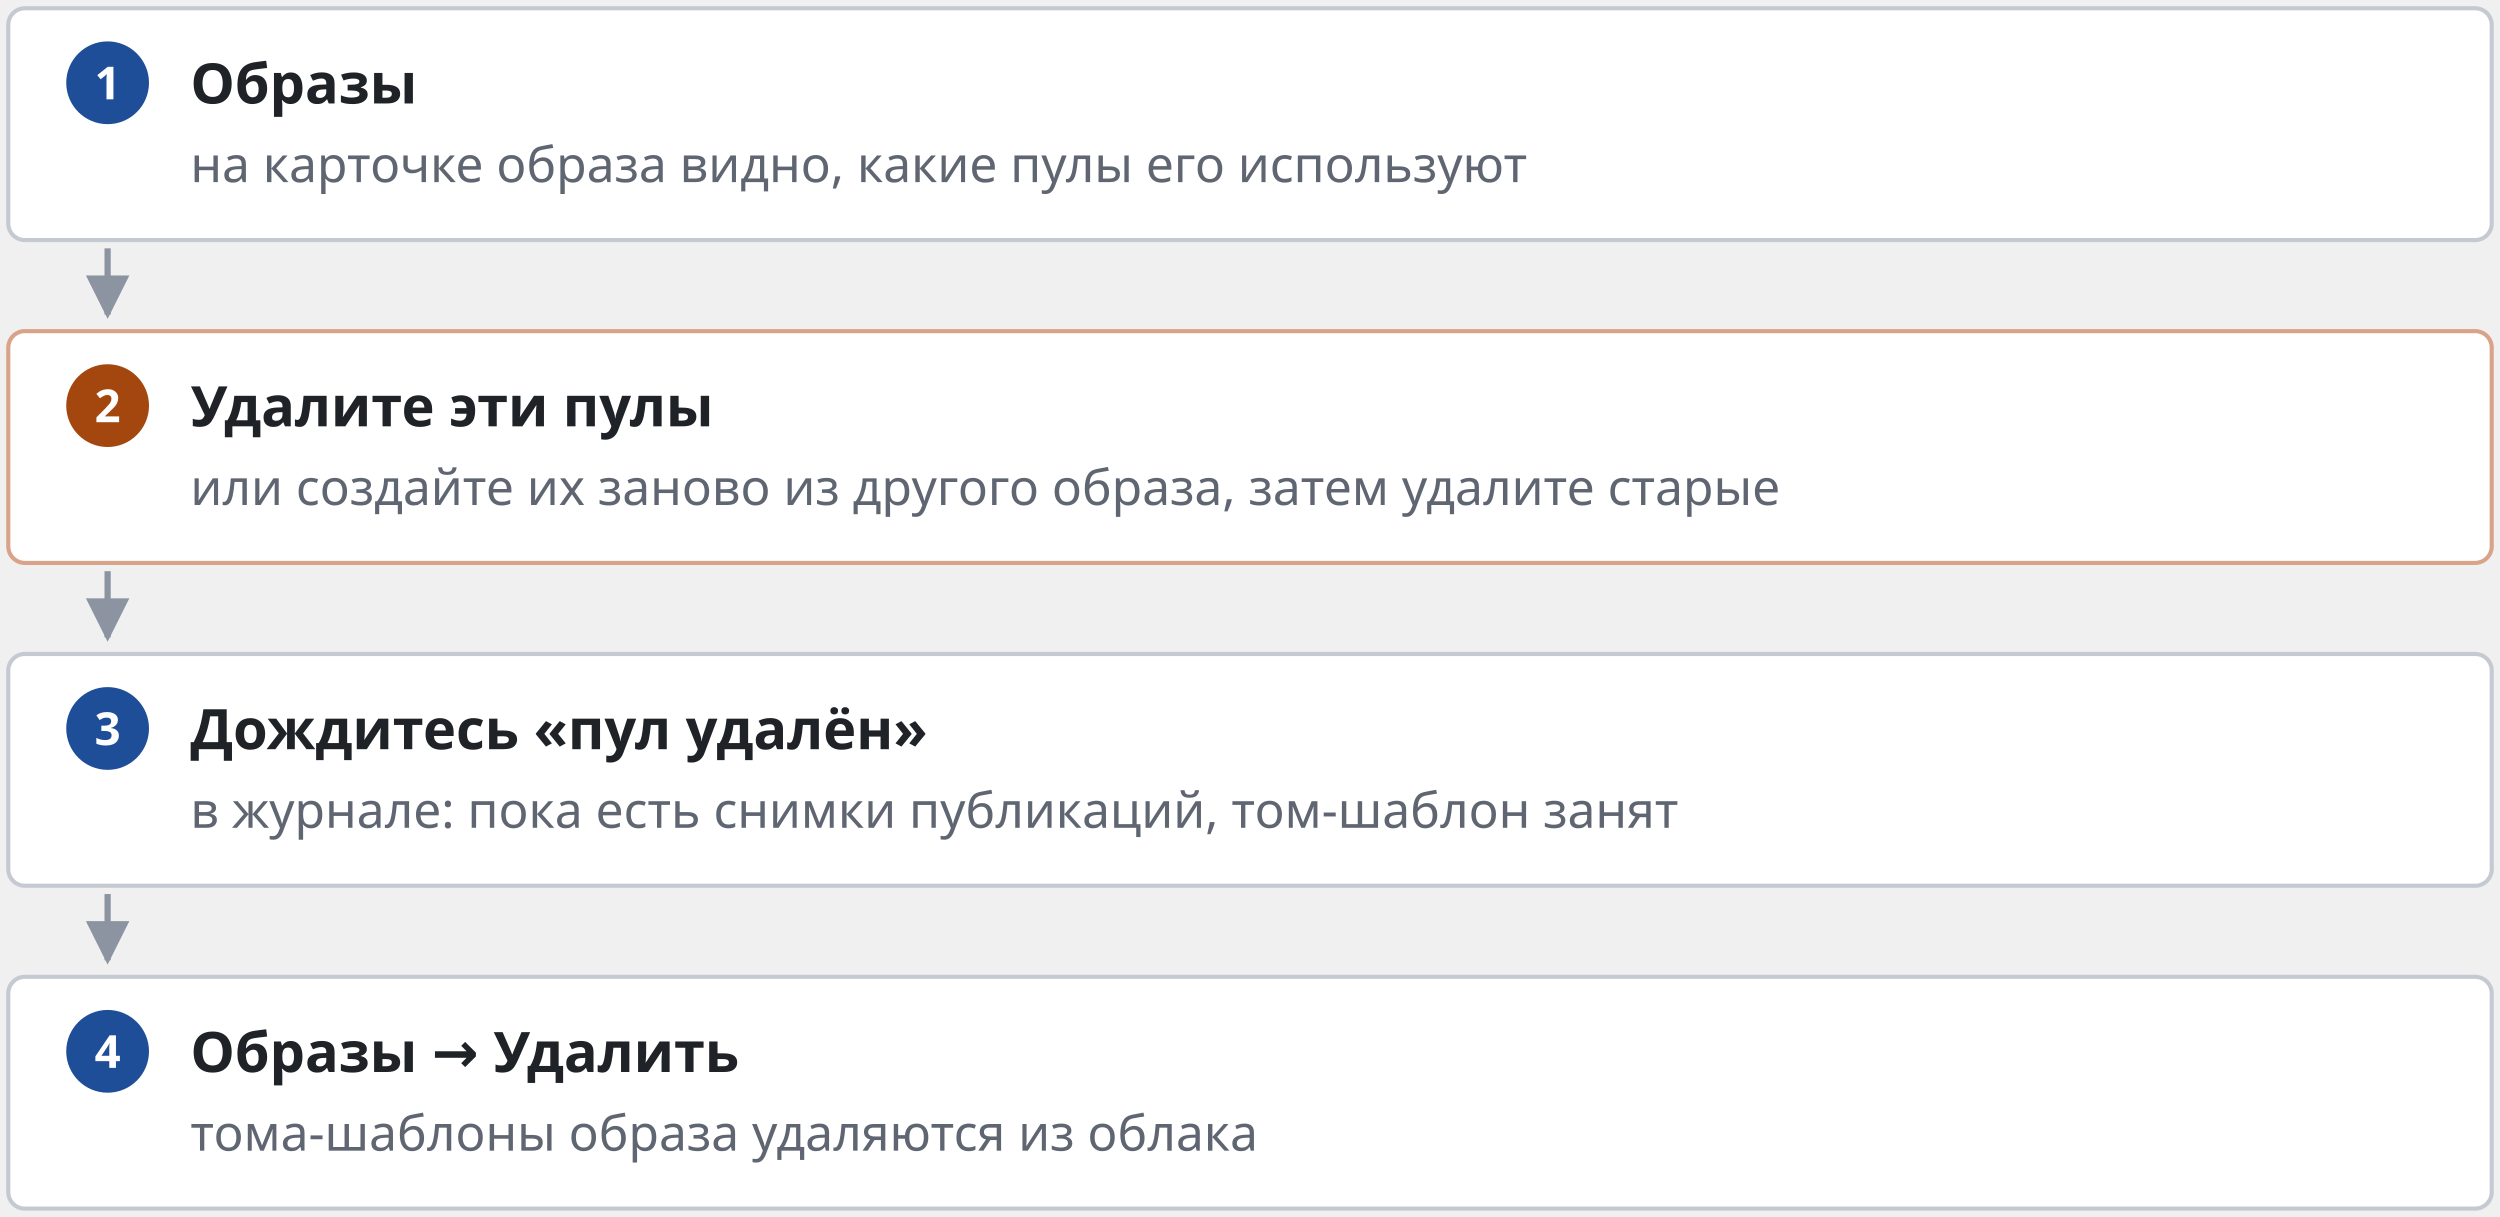
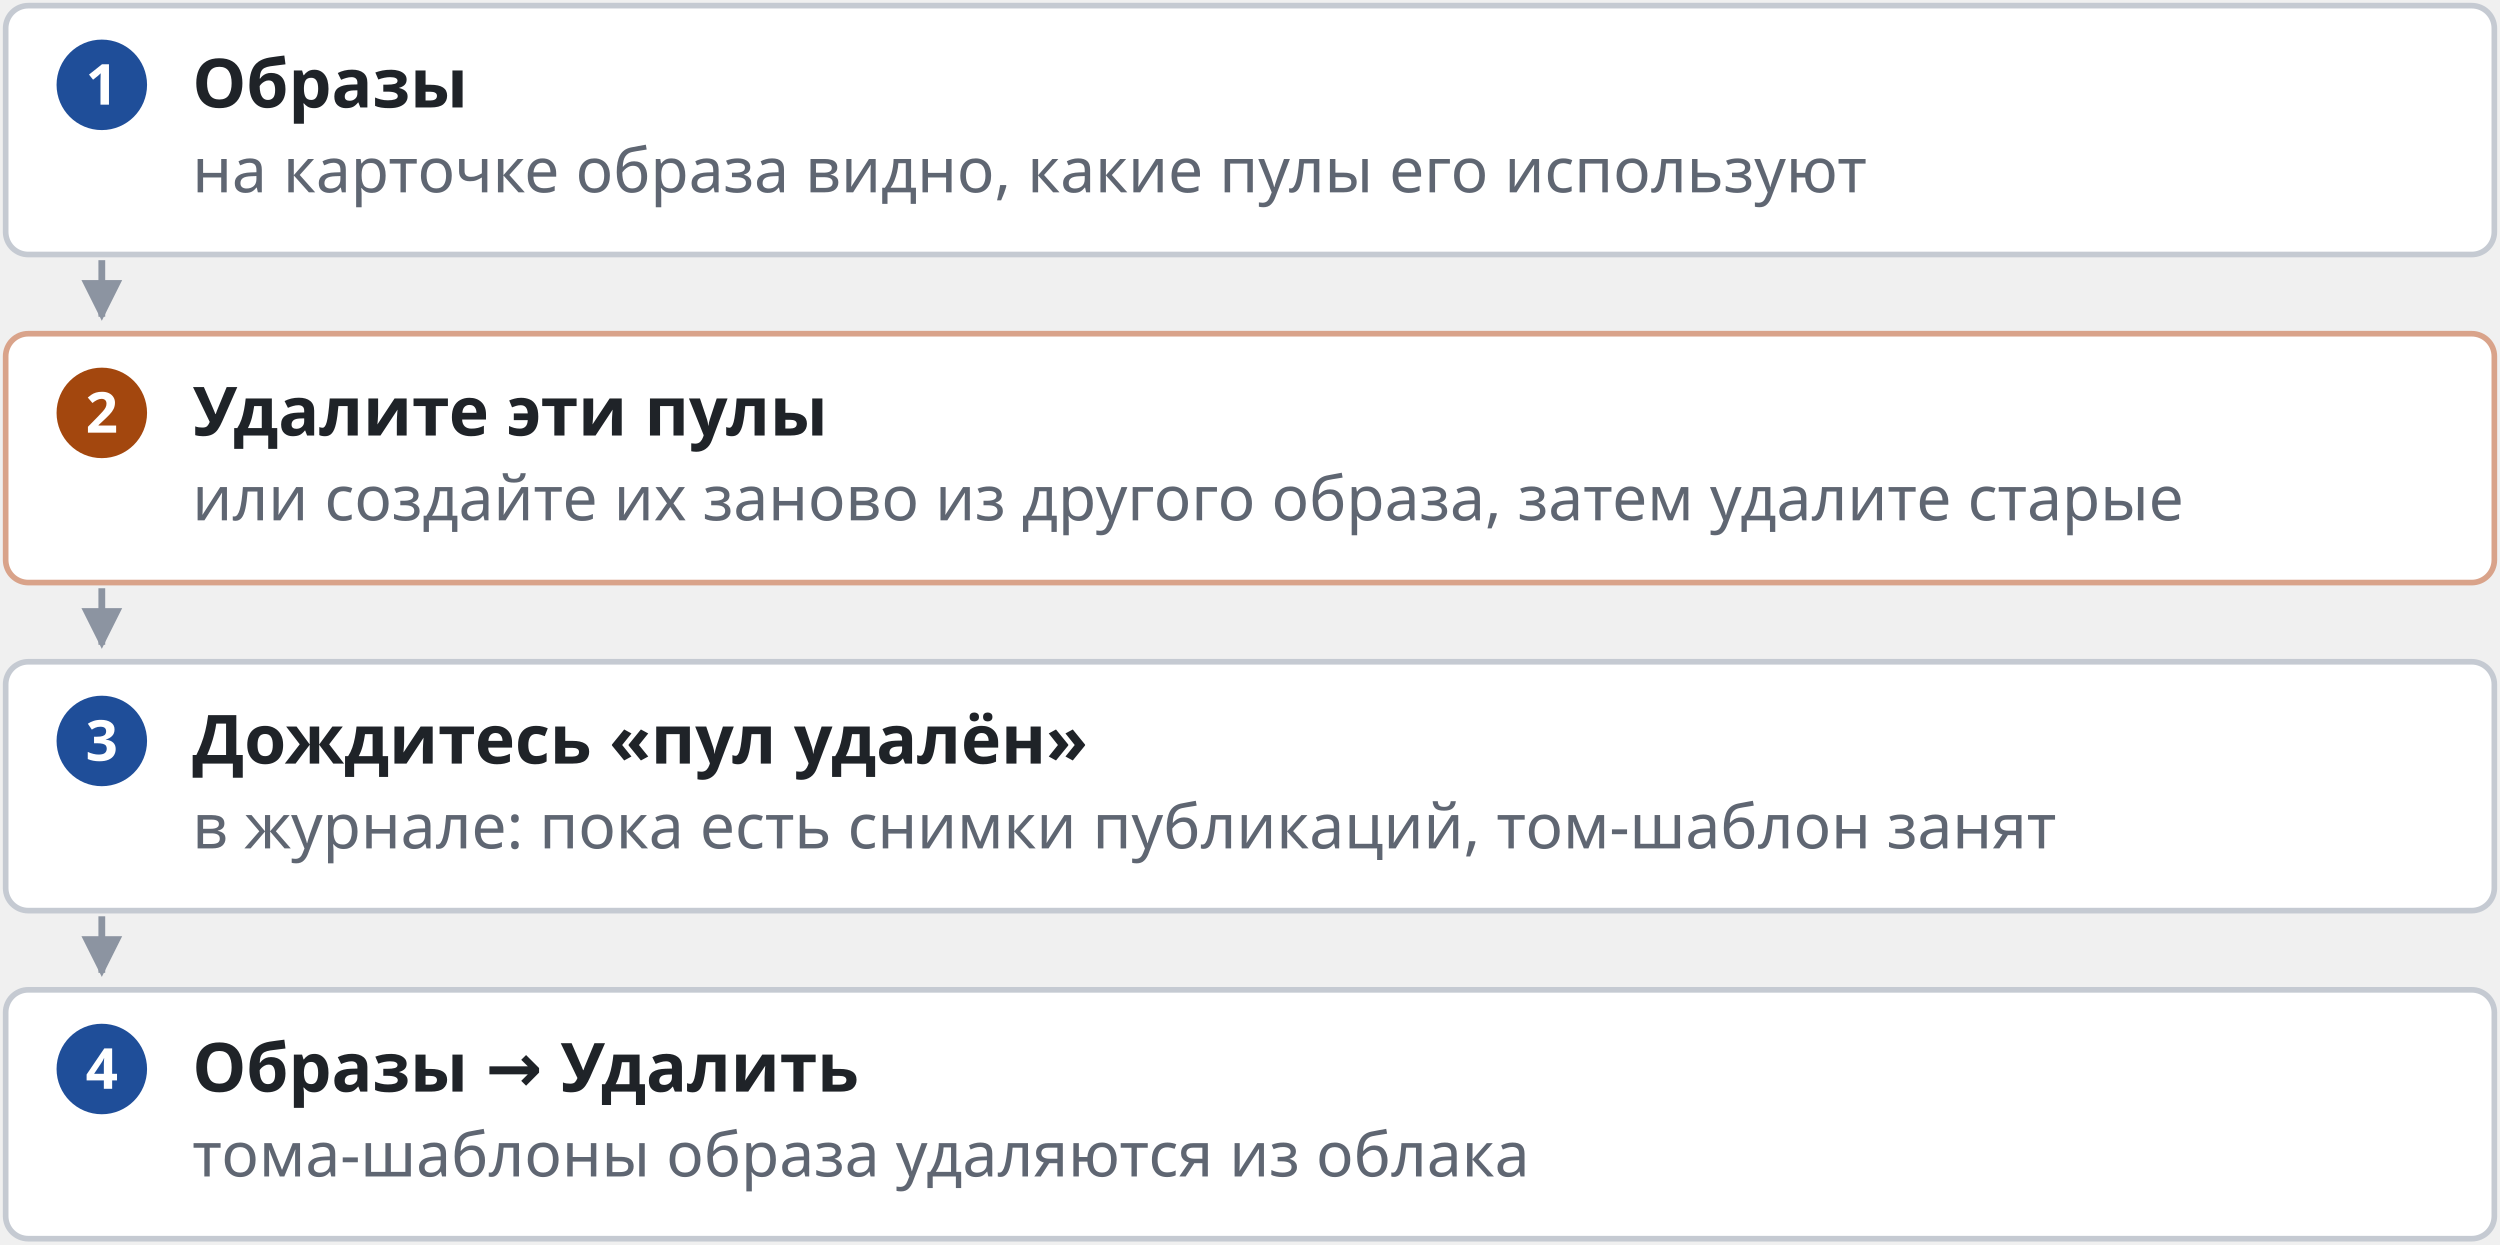
- <svg xmlns="http://www.w3.org/2000/svg" viewBox="0 0 604 294" width="100%" style="max-width:604px;font-family:IBM Plex Sans,sans-serif" role="img" aria-label="Схема: 4 шагов, они перечислены ниже">
+ <svg xmlns="http://www.w3.org/2000/svg" viewBox="0 0 442 220" width="442" height="220" style="max-width:100%;height:auto;font-family:IBM Plex Sans,sans-serif" role="img" aria-label="Схема: 4 шагов, они перечислены ниже">
  <defs>
-     <marker id="ha" viewBox="0 0 10 10" refX="9" refY="5" markerWidth="7" markerHeight="7" orient="auto">
+     <marker id="ha" viewBox="0 0 10 10" refX="9" refY="5" markerWidth="6" markerHeight="6" orient="auto">
      <path d="M0,0 L10,5 L0,10 z" fill="#8C94A1" />
    </marker>
  </defs>
-   <rect x="2" y="2" width="600" height="56" rx="4" fill="#FFFFFF" stroke="#C5CAD2" />
-   <circle cx="26" cy="20" r="10" fill="#1F4E99" />
-   <text x="26" y="24" font-size="11" font-weight="600" fill="#fff" text-anchor="middle">1</text>
-   <text x="46" y="25" font-size="13.5" font-weight="600" fill="#1F2328">Образы</text>
-   <text x="46" y="44" font-size="12" fill="#5F6672">на карточке образа видно, какие пулы его используют</text>
-   <path d="M26 60 v16" stroke="#8C94A1" stroke-width="1.5" marker-end="url(#ha)" />
-   <rect x="2" y="80" width="600" height="56" rx="4" fill="#FFFFFF" stroke="#D9A38A" />
-   <circle cx="26" cy="98" r="10" fill="#A3470E" />
-   <text x="26" y="102" font-size="11" font-weight="600" fill="#fff" text-anchor="middle">2</text>
-   <text x="46" y="103" font-size="13.5" font-weight="600" fill="#1F2328">Удалите эти пулы</text>
-   <text x="46" y="122" font-size="12" fill="#5F6672">или создайте их заново из другого образа, затем удалите старые</text>
-   <path d="M26 138 v16" stroke="#8C94A1" stroke-width="1.5" marker-end="url(#ha)" />
-   <rect x="2" y="158" width="600" height="56" rx="4" fill="#FFFFFF" stroke="#C5CAD2" />
-   <circle cx="26" cy="176" r="10" fill="#1F4E99" />
-   <text x="26" y="180" font-size="11" font-weight="600" fill="#fff" text-anchor="middle">3</text>
-   <text x="46" y="181" font-size="13.5" font-weight="600" fill="#1F2328">Дождитесь «пул удалён»</text>
-   <text x="46" y="200" font-size="12" fill="#5F6672">в журнале: пока есть снимки публикаций, том-шаблон занят</text>
-   <path d="M26 216 v16" stroke="#8C94A1" stroke-width="1.5" marker-end="url(#ha)" />
-   <rect x="2" y="236" width="600" height="56" rx="4" fill="#FFFFFF" stroke="#C5CAD2" />
-   <circle cx="26" cy="254" r="10" fill="#1F4E99" />
-   <text x="26" y="258" font-size="11" font-weight="600" fill="#fff" text-anchor="middle">4</text>
-   <text x="46" y="259" font-size="13.5" font-weight="600" fill="#1F2328">Образы → Удалить</text>
-   <text x="46" y="278" font-size="12" fill="#5F6672">тома-шаблоны образа удаляются из облака</text>
+   <rect x="1" y="1" width="440" height="44" rx="4" fill="#FFFFFF" stroke="#C5CAD2" />
+   <circle cx="18" cy="15" r="8" fill="#1F4E99" />
+   <text x="18" y="18.5" font-size="10" font-weight="600" fill="#fff" text-anchor="middle">1</text>
+   <text x="34" y="19" font-size="12" font-weight="600" fill="#1F2328">Образы</text>
+   <text x="34" y="34" font-size="11" fill="#5F6672">на карточке образа видно, какие пулы его используют</text>
+   <path d="M18 46 v10" stroke="#8C94A1" stroke-width="1.2" marker-end="url(#ha)" />
+   <rect x="1" y="59" width="440" height="44" rx="4" fill="#FFFFFF" stroke="#D9A38A" />
+   <circle cx="18" cy="73" r="8" fill="#A3470E" />
+   <text x="18" y="76.5" font-size="10" font-weight="600" fill="#fff" text-anchor="middle">2</text>
+   <text x="34" y="77" font-size="12" font-weight="600" fill="#1F2328">Удалите эти пулы</text>
+   <text x="34" y="92" font-size="11" fill="#5F6672">или создайте их заново из другого образа, затем удалите старые</text>
+   <path d="M18 104 v10" stroke="#8C94A1" stroke-width="1.2" marker-end="url(#ha)" />
+   <rect x="1" y="117" width="440" height="44" rx="4" fill="#FFFFFF" stroke="#C5CAD2" />
+   <circle cx="18" cy="131" r="8" fill="#1F4E99" />
+   <text x="18" y="134.5" font-size="10" font-weight="600" fill="#fff" text-anchor="middle">3</text>
+   <text x="34" y="135" font-size="12" font-weight="600" fill="#1F2328">Дождитесь «пул удалён»</text>
+   <text x="34" y="150" font-size="11" fill="#5F6672">в журнале: пока есть снимки публикаций, том-шаблон занят</text>
+   <path d="M18 162 v10" stroke="#8C94A1" stroke-width="1.2" marker-end="url(#ha)" />
+   <rect x="1" y="175" width="440" height="44" rx="4" fill="#FFFFFF" stroke="#C5CAD2" />
+   <circle cx="18" cy="189" r="8" fill="#1F4E99" />
+   <text x="18" y="192.5" font-size="10" font-weight="600" fill="#fff" text-anchor="middle">4</text>
+   <text x="34" y="193" font-size="12" font-weight="600" fill="#1F2328">Образы → Удалить</text>
+   <text x="34" y="208" font-size="11" fill="#5F6672">тома-шаблоны образа удаляются из облака</text>
</svg>
